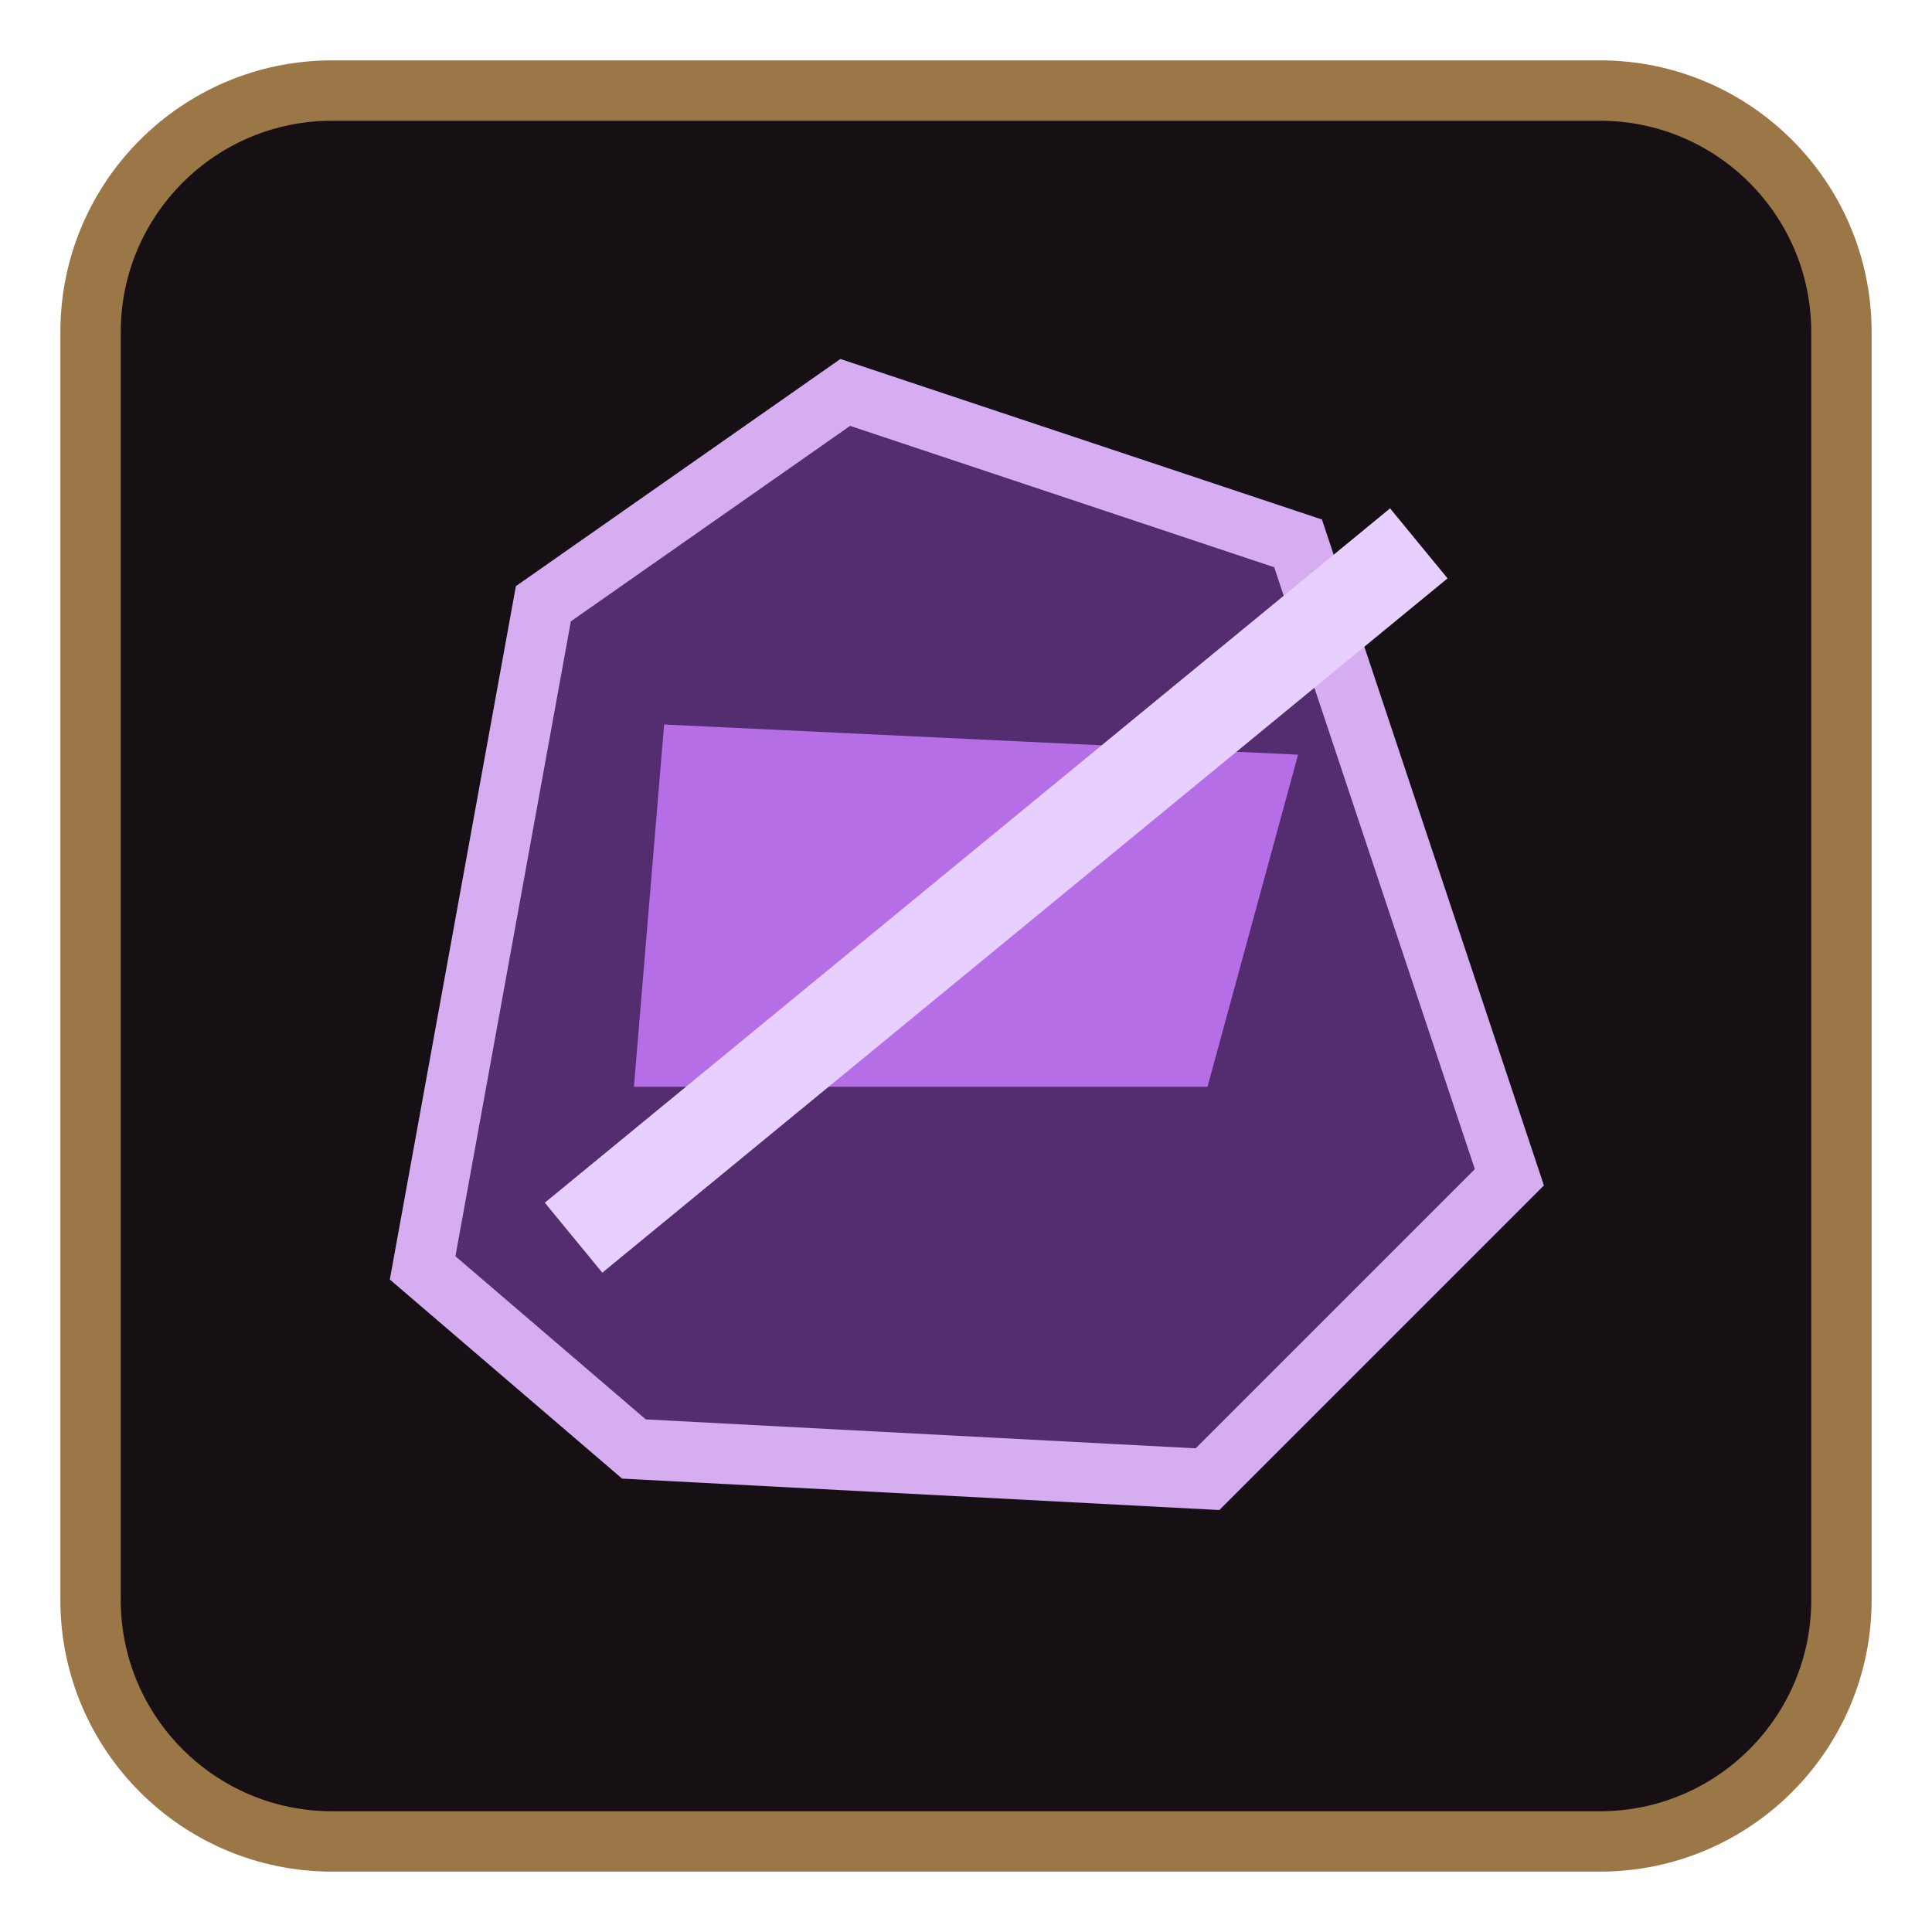
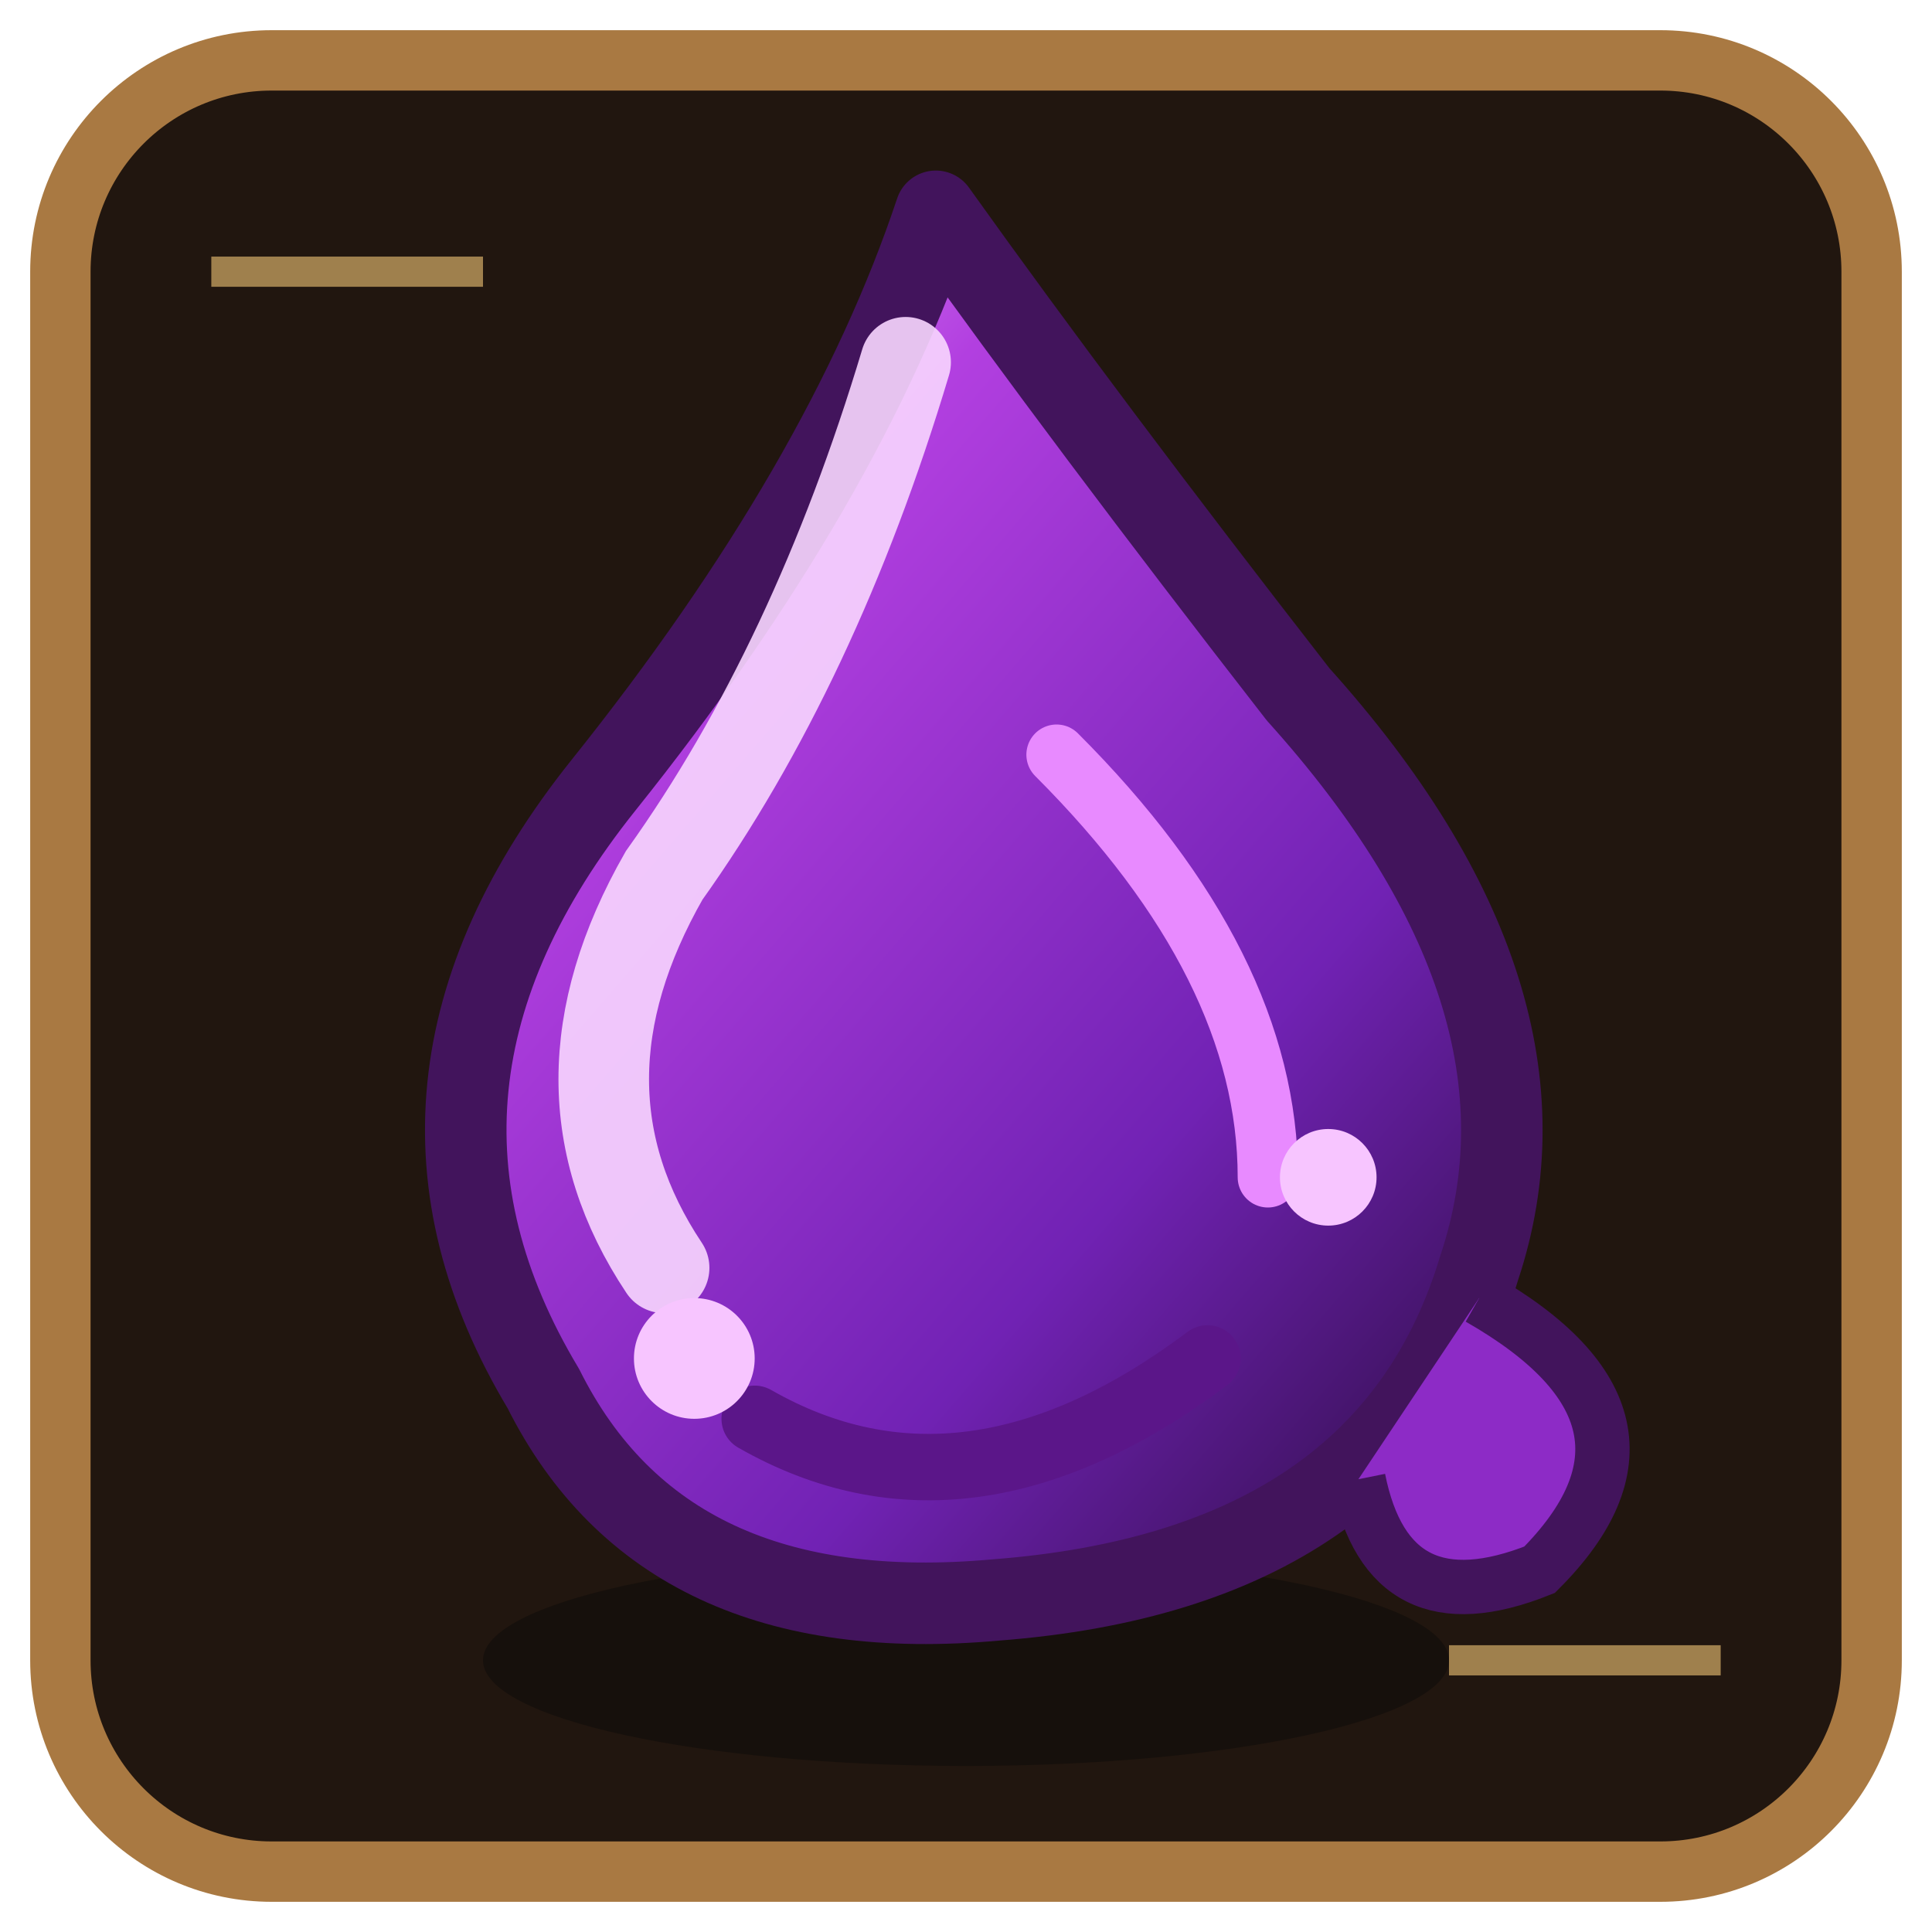
- <svg xmlns="http://www.w3.org/2000/svg" width="64" height="64" viewBox="0 0 64 64">
+ <svg xmlns="http://www.w3.org/2000/svg" viewBox="0 0 64 64" role="img" aria-label="Giant Mantis Purple Ink">
+   <rect x="2" y="2" width="60" height="60" rx="7" fill="#21160f" stroke="#a97942" stroke-width="2" />
+   <path d="M7 9h9M48 55h9" stroke="#e2b86e" stroke-width="1" opacity=".65" />
  <defs>
-     <linearGradient id="g" x1="0" y1="0" x2="1" y2="1">
-       <stop stop-color="#a76bd4" />
-       <stop offset="1" stop-color="#24151b" />
+     <linearGradient id="ink" x1="0" y1="0" x2=".85" y2="1">
+       <stop stop-color="#f3b5ff" />
+       <stop offset=".3" stop-color="#b23fe0" />
+       <stop offset=".72" stop-color="#7122b4" />
+       <stop offset="1" stop-color="#351052" />
    </linearGradient>
  </defs>
-   <rect x="3" y="3" width="58" height="58" rx="8" fill="#161014" stroke="#9b7647" stroke-width="2" />
-   <path d="M14 42 L18 20 L28 13 L43 18 L50 39 L40 49 L21 48Z" fill="#542c70" stroke="#d6adf0" stroke-width="2" />
-   <path d="M22 24 L43 25 L40 36 L21 36Z" fill="#b66ee7" />
-   <path d="M19 41 L47 18" stroke="#e7d0ff" stroke-width="3" />
+   <ellipse cx="32" cy="55" rx="16" ry="3.5" fill="#080706" opacity=".42" />
+   <path d="M31 7Q28 16 20 26Q12 36 18 46Q22 54 33 53Q46 52 49 42Q52 33 43 23Q36 14 31 7Z" fill="url(#ink)" stroke="#42145c" stroke-width="2.7" stroke-linejoin="round" />
+   <path d="M30 12Q27 22 22 29Q18 36 22 42" fill="none" stroke="#f8d6ff" stroke-width="3" stroke-linecap="round" opacity=".9" />
+   <path d="M35 25Q42 32 42 39" fill="none" stroke="#e88aff" stroke-width="2" stroke-linecap="round" />
+   <path d="M25 47Q32 51 40 45" fill="none" stroke="#5b1689" stroke-width="2.2" stroke-linecap="round" />
+   <path d="M49 43Q56 47 51 52Q46 54 45 49" fill="#8d2bc6" stroke="#42145c" stroke-width="1.8" />
+   <circle cx="23" cy="45" r="2" fill="#f7c5ff" />
+   <circle cx="44" cy="39" r="1.6" fill="#f7c5ff" />
</svg>
